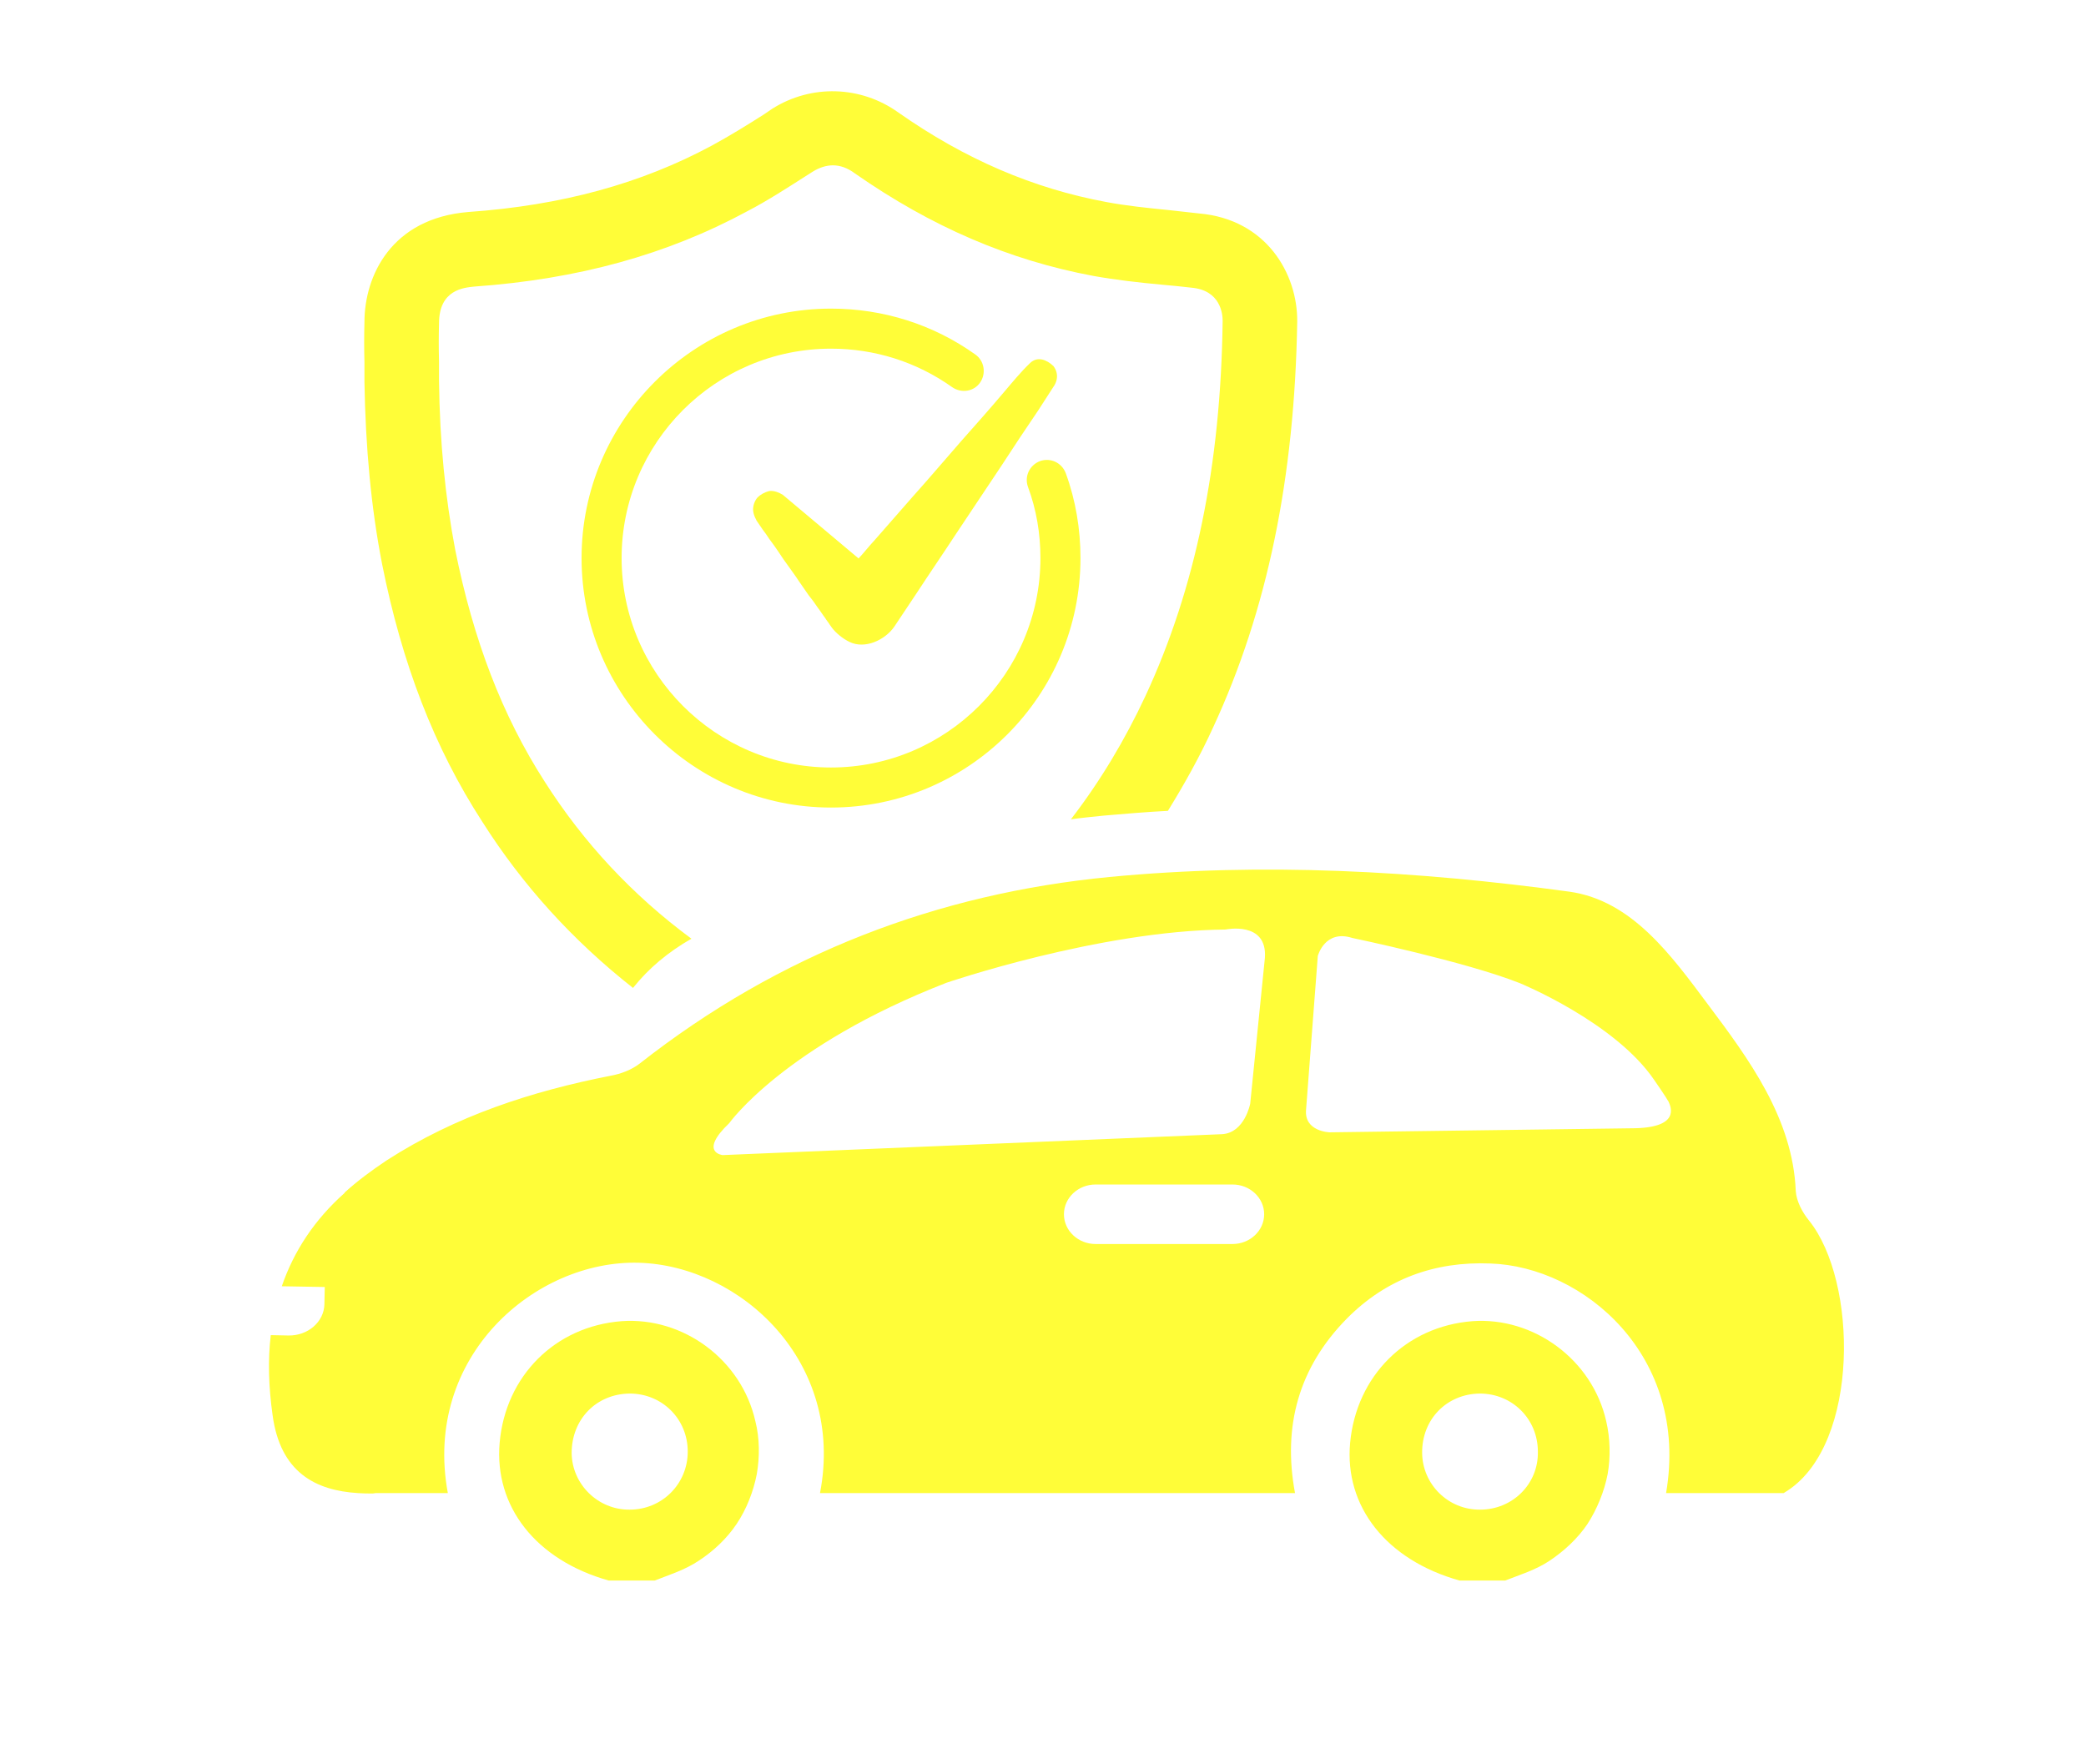
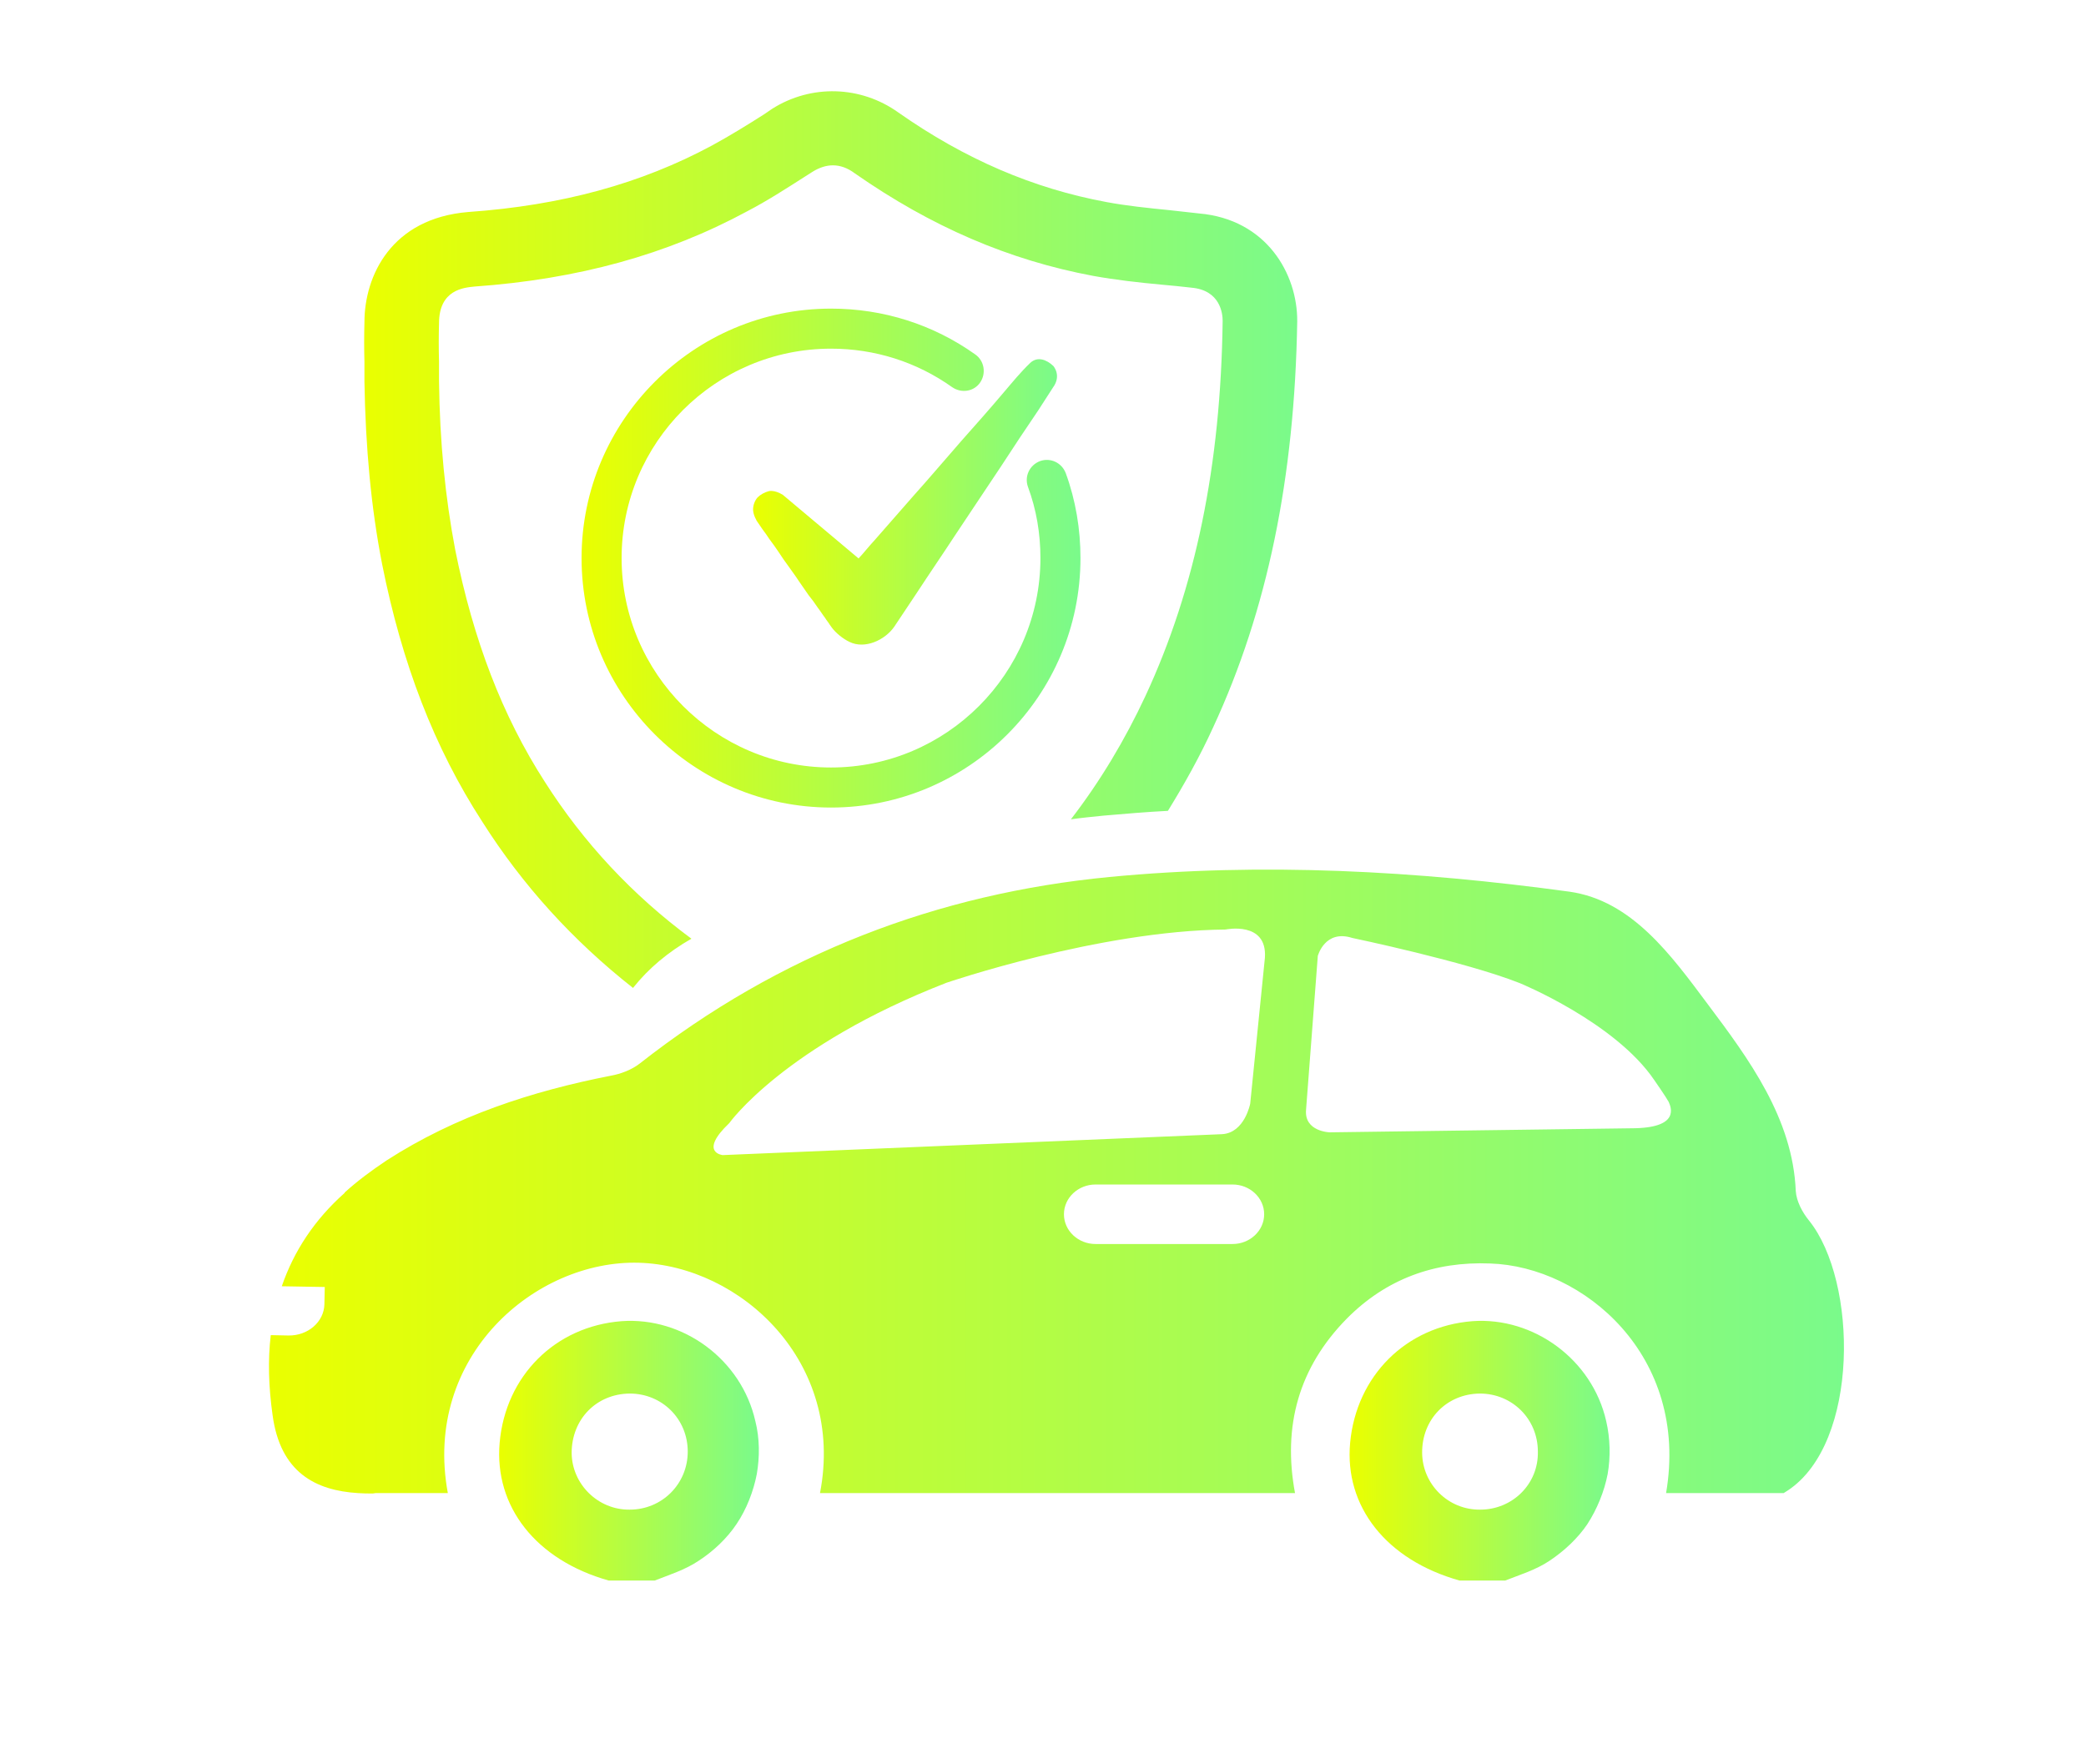
<svg xmlns="http://www.w3.org/2000/svg" version="1.1" id="Слой_1" x="0px" y="0px" viewBox="192.4 -3.6 567.8 480" enable-background="new 192.4 -3.6 567.8 480" xml:space="preserve">
  <g>
    <g>
      <g>
-         <path fill="#FFFD38" d="M518.8,54.5c-2.7-0.3-5.4-0.6-8.1-0.9c-6-0.6-11.8-1.2-17.1-2.2c-20-3.7-38.6-11.7-56.7-24.4     c-10.2-7.3-23.7-7.7-34.3-1l-2.2,1.5c-4.7,3-9.6,6-14.2,8.5c-19.3,10.4-40.9,16.3-66.3,18.1c-21,1.7-28.3,17.4-28.3,30     c-0.1,3.7-0.1,7.3,0,10.8v5.4c0.3,17.9,1.8,34.2,4.8,49.6c5.4,27.1,14.2,50,27.3,70.2c10.9,17.2,24.6,32.3,41,45.2     c4.3-5.4,9.6-9.8,15.9-13.4c-16.1-11.9-29.4-26.2-39.9-42.7c-11.6-18-19.5-38.7-24.4-63.2c-2.7-14.2-4.2-29.3-4.4-45.8v-5.4     c-0.1-3.4-0.1-6.9,0-10.4c0-9.2,6.8-9.7,9.6-10c28.2-2,52.5-8.7,74.3-20.5c5.4-2.8,10.8-6.3,15.5-9.3l2.2-1.4     c1.9-1.2,3.8-1.8,5.6-1.8c2,0,4,0.7,6,2.2C445.9,58.1,467,67.2,490,71.5c6.1,1.1,12.3,1.8,18.8,2.4c2.6,0.2,5.1,0.5,7.9,0.8     c7.9,0.7,8.5,7.1,8.5,9c-0.5,39.4-7.4,72.8-21,102.1c-5.6,12-12.3,23.2-20.3,33.6c2.9-0.4,5.9-0.7,8.9-1c5.8-0.5,11.6-1,17.5-1.3     c4.5-7.3,8.7-14.8,12.3-22.7c14.8-31.9,22.2-68,22.9-110.5C545.6,70.9,537.1,56.1,518.8,54.5z" />
+         <linearGradient id="SVGID_1_" gradientUnits="userSpaceOnUse" x1="291.514" y1="143.393" x2="545.548" y2="143.393">
+           <stop offset="0" style="stop-color:#EAFF00" />
+           <stop offset="1" style="stop-color:#7AFA8B" />
+         </linearGradient>
+         <path fill="url(#SVGID_1_)" d="M518.8,54.5c-2.7-0.3-5.4-0.6-8.1-0.9c-6-0.6-11.8-1.2-17.1-2.2c-20-3.7-38.6-11.7-56.7-24.4     c-10.2-7.3-23.7-7.7-34.3-1l-2.2,1.5c-4.7,3-9.6,6-14.2,8.5c-19.3,10.4-40.9,16.3-66.3,18.1c-21,1.7-28.3,17.4-28.3,30     c-0.1,3.7-0.1,7.3,0,10.8v5.4c0.3,17.9,1.8,34.2,4.8,49.6c5.4,27.1,14.2,50,27.3,70.2c10.9,17.2,24.6,32.3,41,45.2     c4.3-5.4,9.6-9.8,15.9-13.4c-16.1-11.9-29.4-26.2-39.9-42.7c-11.6-18-19.5-38.7-24.4-63.2c-2.7-14.2-4.2-29.3-4.4-45.8v-5.4     c-0.1-3.4-0.1-6.9,0-10.4c0-9.2,6.8-9.7,9.6-10c28.2-2,52.5-8.7,74.3-20.5c5.4-2.8,10.8-6.3,15.5-9.3l2.2-1.4     c1.9-1.2,3.8-1.8,5.6-1.8c2,0,4,0.7,6,2.2C445.9,58.1,467,67.2,490,71.5c6.1,1.1,12.3,1.8,18.8,2.4c2.6,0.2,5.1,0.5,7.9,0.8     c7.9,0.7,8.5,7.1,8.5,9c-0.5,39.4-7.4,72.8-21,102.1c-5.6,12-12.3,23.2-20.3,33.6c2.9-0.4,5.9-0.7,8.9-1c5.8-0.5,11.6-1,17.5-1.3     c4.5-7.3,8.7-14.8,12.3-22.7c14.8-31.9,22.2-68,22.9-110.5C545.6,70.9,537.1,56.1,518.8,54.5z" />
        <g>
-           <path fill="#FFFD38" d="M418.6,216.2c-37.4,0-67.9-30.5-67.9-67.9s30.5-67.9,67.9-67.9c14.2,0,27.8,4.3,39.3,12.5      c2.4,1.7,3,5.1,1.3,7.6c-1.7,2.5-5.1,3-7.6,1.3c-9.7-6.9-21.1-10.5-33-10.5c-31.5,0-57,25.6-57,57s25.6,57,57,57s57-25.6,57-57      c0-6.7-1.1-13.2-3.4-19.4c-1-2.8,0.4-5.9,3.3-7c2.8-1,5.9,0.4,7,3.3c2.7,7.4,4,15.2,4,23.1C486.5,185.8,456,216.2,418.6,216.2z" />
+           <linearGradient id="SVGID_2_" gradientUnits="userSpaceOnUse" x1="350.654" y1="148.33" x2="486.468" y2="148.33">
+             <stop offset="0" style="stop-color:#EAFF00" />
+             <stop offset="1" style="stop-color:#7AFA8B" />
+           </linearGradient>
+           <path fill="url(#SVGID_2_)" d="M418.6,216.2c-37.4,0-67.9-30.5-67.9-67.9s30.5-67.9,67.9-67.9c14.2,0,27.8,4.3,39.3,12.5      c2.4,1.7,3,5.1,1.3,7.6c-1.7,2.5-5.1,3-7.6,1.3c-9.7-6.9-21.1-10.5-33-10.5c-31.5,0-57,25.6-57,57s25.6,57,57,57s57-25.6,57-57      c0-6.7-1.1-13.2-3.4-19.4c-1-2.8,0.4-5.9,3.3-7c2.8-1,5.9,0.4,7,3.3c2.7,7.4,4,15.2,4,23.1C486.5,185.8,456,216.2,418.6,216.2z" />
          <g>
-             <path fill="#FFFD38" d="M479,101.9c-1.3,2-2.7,4.2-4,6.2c-3.4,5-6.8,10.1-10.1,15.2c-4.1,6.1-8.1,12.2-12.2,18.3       c-3.6,5.5-7.3,10.9-10.9,16.4c-2,3-4,6-6,9c-2.5,3.6-8,6.2-12.2,4.1c-1.7-0.8-3.7-2.4-4.8-3.9c-0.1-0.2-0.3-0.4-0.5-0.7       c-0.4-0.7-0.9-1.2-1.3-1.9c-0.7-0.9-1.3-1.9-2-2.8c-0.8-1.2-1.6-2.3-2.5-3.4c-0.9-1.3-1.8-2.6-2.7-3.9c-0.9-1.4-1.9-2.7-2.8-4       c-0.9-1.2-1.8-2.5-2.7-3.9c-0.8-1.2-1.6-2.3-2.5-3.5c-0.6-0.9-1.2-1.8-1.9-2.7c-0.5-0.7-1-1.5-1.5-2.2       c-0.1-0.1-0.1-0.2-0.2-0.4c-0.4-0.7-0.7-1.5-0.8-2.4c-0.1-1.3,0.4-2.7,1.2-3.6c0.8-0.8,1.9-1.4,3-1.7c0,0,1.5-0.5,3.9,1       l20.6,17.3c1.5-1.6,2.8-3.3,4.3-4.9c3.5-4,7.1-8.1,10.6-12.1c4.4-4.9,8.7-10,13-14.9c3.9-4.4,7.9-8.9,11.7-13.4       c2.3-2.7,4.5-5.4,7.1-7.9c2-1.9,4.5-0.9,6.3,0.8C479,95.9,481.5,98.5,479,101.9z" />
+             <linearGradient id="SVGID_3_" gradientUnits="userSpaceOnUse" x1="397.361" y1="132.887" x2="480.131" y2="132.887">
+               <stop offset="0" style="stop-color:#EAFF00" />
+               <stop offset="1" style="stop-color:#7AFA8B" />
+             </linearGradient>
+             <path fill="url(#SVGID_3_)" d="M479,101.9c-1.3,2-2.7,4.2-4,6.2c-3.4,5-6.8,10.1-10.1,15.2c-4.1,6.1-8.1,12.2-12.2,18.3       c-3.6,5.5-7.3,10.9-10.9,16.4c-2,3-4,6-6,9c-2.5,3.6-8,6.2-12.2,4.1c-1.7-0.8-3.7-2.4-4.8-3.9c-0.1-0.2-0.3-0.4-0.5-0.7       c-0.4-0.7-0.9-1.2-1.3-1.9c-0.7-0.9-1.3-1.9-2-2.8c-0.8-1.2-1.6-2.3-2.5-3.4c-0.9-1.3-1.8-2.6-2.7-3.9c-0.9-1.4-1.9-2.7-2.8-4       c-0.9-1.2-1.8-2.5-2.7-3.9c-0.8-1.2-1.6-2.3-2.5-3.5c-0.6-0.9-1.2-1.8-1.9-2.7c-0.5-0.7-1-1.5-1.5-2.2       c-0.1-0.1-0.1-0.2-0.2-0.4c-0.4-0.7-0.7-1.5-0.8-2.4c-0.1-1.3,0.4-2.7,1.2-3.6c0.8-0.8,1.9-1.4,3-1.7c0,0,1.5-0.5,3.9,1       l20.6,17.3c1.5-1.6,2.8-3.3,4.3-4.9c3.5-4,7.1-8.1,10.6-12.1c4.4-4.9,8.7-10,13-14.9c3.9-4.4,7.9-8.9,11.7-13.4       c2.3-2.7,4.5-5.4,7.1-7.9c2-1.9,4.5-0.9,6.3,0.8C479,95.9,481.5,98.5,479,101.9z" />
          </g>
        </g>
      </g>
    </g>
-     <path fill="#FFFD38" d="M629.6,383.2c-3.8-16.8-19.8-28.4-36.4-27.2c-18.1,1.4-31.6,14.9-33.3,33.1c-1.6,17.3,9.8,31.9,29.8,37.5   h12.4c3.8-1.5,8.4-2.9,12.1-5.4c3.9-2.6,7.7-6.1,10.3-10c2.6-4,4.6-8.9,5.5-13.6C630.8,393,630.7,387.9,629.6,383.2z M595.3,407.3   c-8.7,0.1-15.7-6.9-15.8-15.4c-0.1-9.2,6.7-16.1,15.7-16.2c8.8,0,15.8,6.9,15.8,15.8C611.2,400.3,604.1,407.3,595.3,407.3z" />
-     <path fill="#FFFD38" d="M398,383.2c-3.8-16.8-19.7-28.4-36.4-27.2c-18.1,1.4-31.6,14.9-33.2,33.1c-1.5,17.3,9.8,31.9,29.7,37.5   h12.5c3.8-1.5,8.3-2.9,12-5.4c4-2.6,7.7-6.1,10.3-10c2.7-4,4.6-8.9,5.5-13.6C399.2,393,399.2,387.9,398,383.2z M363.8,407.3   c-8.6,0.1-15.7-6.9-15.8-15.4c0-9.2,6.7-16.1,15.8-16.2c8.8,0,15.8,6.9,15.8,15.8C379.6,400.3,372.6,407.3,363.8,407.3z" />
-     <path fill="#FFFD38" d="M684.8,328.6c-1.8-2.2-3.4-5.2-3.6-8c-0.8-19.8-12.8-36-23.9-50.8c-10-13.4-20.7-28.3-37.7-30.7   c-41.7-5.7-83.5-8-125.2-4c-46.7,4.5-89.7,20.8-127.9,50.8c-2.2,1.7-5.1,2.8-7.9,3.3c-21.4,4.2-42.1,10.9-60.9,23   c-4.2,2.8-8.1,5.7-11.5,8.8v0.1c-8.2,7.3-13.8,15.8-17.1,25.4l11.7,0.2l-0.1,4.7c-0.1,4.8-4.5,8.6-9.8,8.5l-4.8-0.1   c-0.8,6.7-0.6,14,0.5,21.8c2.1,15.5,11.6,20.5,23.3,21.2c1.3,0.1,2.6,0.1,4,0.1c0.2,0,0.5-0.1,0.7-0.1h19.7   c-6.9-37.3,23.9-63.5,52-62.7c27.6,0.8,56.2,26.9,49.3,62.7h129.3c-3.4-18.2,1-34.2,14.1-47.5c10.7-10.8,23.9-15.6,39-15   c25.4,0.8,54.3,25.1,47.9,62.5h32c0,0,1.1-0.7,1.1-0.7C698.6,389.2,698.1,345.1,684.8,328.6z M527.9,335h-37.3   c-4.7,0-8.6-3.6-8.6-8.1s3.9-8.1,8.6-8.1h37.3c4.7,0,8.6,3.6,8.6,8.1S532.6,335,527.9,335z M532.7,296.8c0,0-1.5,7.9-7.6,8.3   l-136,5.7c0,0-6.6-0.7,1.8-8.7c0,0,14.9-21,59.1-38.2c0,0,41.5-14.2,76-14.5c0,0,11.4-2.4,10.7,7.7L532.7,296.8z M636.4,303.5   l-82.1,1.1c0,0-6.9-0.2-6.4-6.1l3.2-41.9c0,0,1.9-7.3,9.4-4.9c0,0,30.7,6.4,45.6,12.3c0,0,25.9,10.6,36.6,26.4c0,0,3.2,4.6,3.9,5.9   C647.2,297.7,649.9,303.5,636.4,303.5z" />
+     <linearGradient id="SVGID_4_" gradientUnits="userSpaceOnUse" x1="559.736" y1="391.329" x2="630.5" y2="391.329">
+       <stop offset="0" style="stop-color:#EAFF00" />
+       <stop offset="1" style="stop-color:#7AFA8B" />
+     </linearGradient>
+     <path fill="url(#SVGID_4_)" d="M629.6,383.2c-3.8-16.8-19.8-28.4-36.4-27.2c-18.1,1.4-31.6,14.9-33.3,33.1   c-1.6,17.3,9.8,31.9,29.8,37.5h12.4c3.8-1.5,8.4-2.9,12.1-5.4c3.9-2.6,7.7-6.1,10.3-10c2.6-4,4.6-8.9,5.5-13.6   C630.8,393,630.7,387.9,629.6,383.2z M595.3,407.3c-8.7,0.1-15.7-6.9-15.8-15.4c-0.1-9.2,6.7-16.1,15.7-16.2   c8.8,0,15.8,6.9,15.8,15.8C611.2,400.3,604.1,407.3,595.3,407.3z" />
+     <linearGradient id="SVGID_5_" gradientUnits="userSpaceOnUse" x1="328.261" y1="391.329" x2="398.976" y2="391.329">
+       <stop offset="0" style="stop-color:#EAFF00" />
+       <stop offset="1" style="stop-color:#7AFA8B" />
+     </linearGradient>
+     <path fill="url(#SVGID_5_)" d="M398,383.2c-3.8-16.8-19.7-28.4-36.4-27.2c-18.1,1.4-31.6,14.9-33.2,33.1   c-1.5,17.3,9.8,31.9,29.7,37.5h12.5c3.8-1.5,8.3-2.9,12-5.4c4-2.6,7.7-6.1,10.3-10c2.7-4,4.6-8.9,5.5-13.6   C399.2,393,399.2,387.9,398,383.2z M363.8,407.3c-8.6,0.1-15.7-6.9-15.8-15.4c0-9.2,6.7-16.1,15.8-16.2c8.8,0,15.8,6.9,15.8,15.8   C379.6,400.3,372.6,407.3,363.8,407.3z" />
+     <linearGradient id="SVGID_6_" gradientUnits="userSpaceOnUse" x1="265.682" y1="317.999" x2="694.318" y2="317.999">
+       <stop offset="0" style="stop-color:#EAFF00" />
+       <stop offset="1" style="stop-color:#7AFA8B" />
+     </linearGradient>
+     <path fill="url(#SVGID_6_)" d="M684.8,328.6c-1.8-2.2-3.4-5.2-3.6-8c-0.8-19.8-12.8-36-23.9-50.8c-10-13.4-20.7-28.3-37.7-30.7   c-41.7-5.7-83.5-8-125.2-4c-46.7,4.5-89.7,20.8-127.9,50.8c-2.2,1.7-5.1,2.8-7.9,3.3c-21.4,4.2-42.1,10.9-60.9,23   c-4.2,2.8-8.1,5.7-11.5,8.8v0.1c-8.2,7.3-13.8,15.8-17.1,25.4l11.7,0.2l-0.1,4.7c-0.1,4.8-4.5,8.6-9.8,8.5l-4.8-0.1   c-0.8,6.7-0.6,14,0.5,21.8c2.1,15.5,11.6,20.5,23.3,21.2c1.3,0.1,2.6,0.1,4,0.1c0.2,0,0.5-0.1,0.7-0.1h19.7   c-6.9-37.3,23.9-63.5,52-62.7c27.6,0.8,56.2,26.9,49.3,62.7h129.3c-3.4-18.2,1-34.2,14.1-47.5c10.7-10.8,23.9-15.6,39-15   c25.4,0.8,54.3,25.1,47.9,62.5h32c0,0,1.1-0.7,1.1-0.7C698.6,389.2,698.1,345.1,684.8,328.6z M527.9,335h-37.3   c-4.7,0-8.6-3.6-8.6-8.1s3.9-8.1,8.6-8.1h37.3c4.7,0,8.6,3.6,8.6,8.1S532.6,335,527.9,335z M532.7,296.8c0,0-1.5,7.9-7.6,8.3   l-136,5.7c0,0-6.6-0.7,1.8-8.7c0,0,14.9-21,59.1-38.2c0,0,41.5-14.2,76-14.5c0,0,11.4-2.4,10.7,7.7L532.7,296.8z M636.4,303.5   l-82.1,1.1c0,0-6.9-0.2-6.4-6.1l3.2-41.9c0,0,1.9-7.3,9.4-4.9c0,0,30.7,6.4,45.6,12.3c0,0,25.9,10.6,36.6,26.4c0,0,3.2,4.6,3.9,5.9   C647.2,297.7,649.9,303.5,636.4,303.5z" />
  </g>
</svg>
